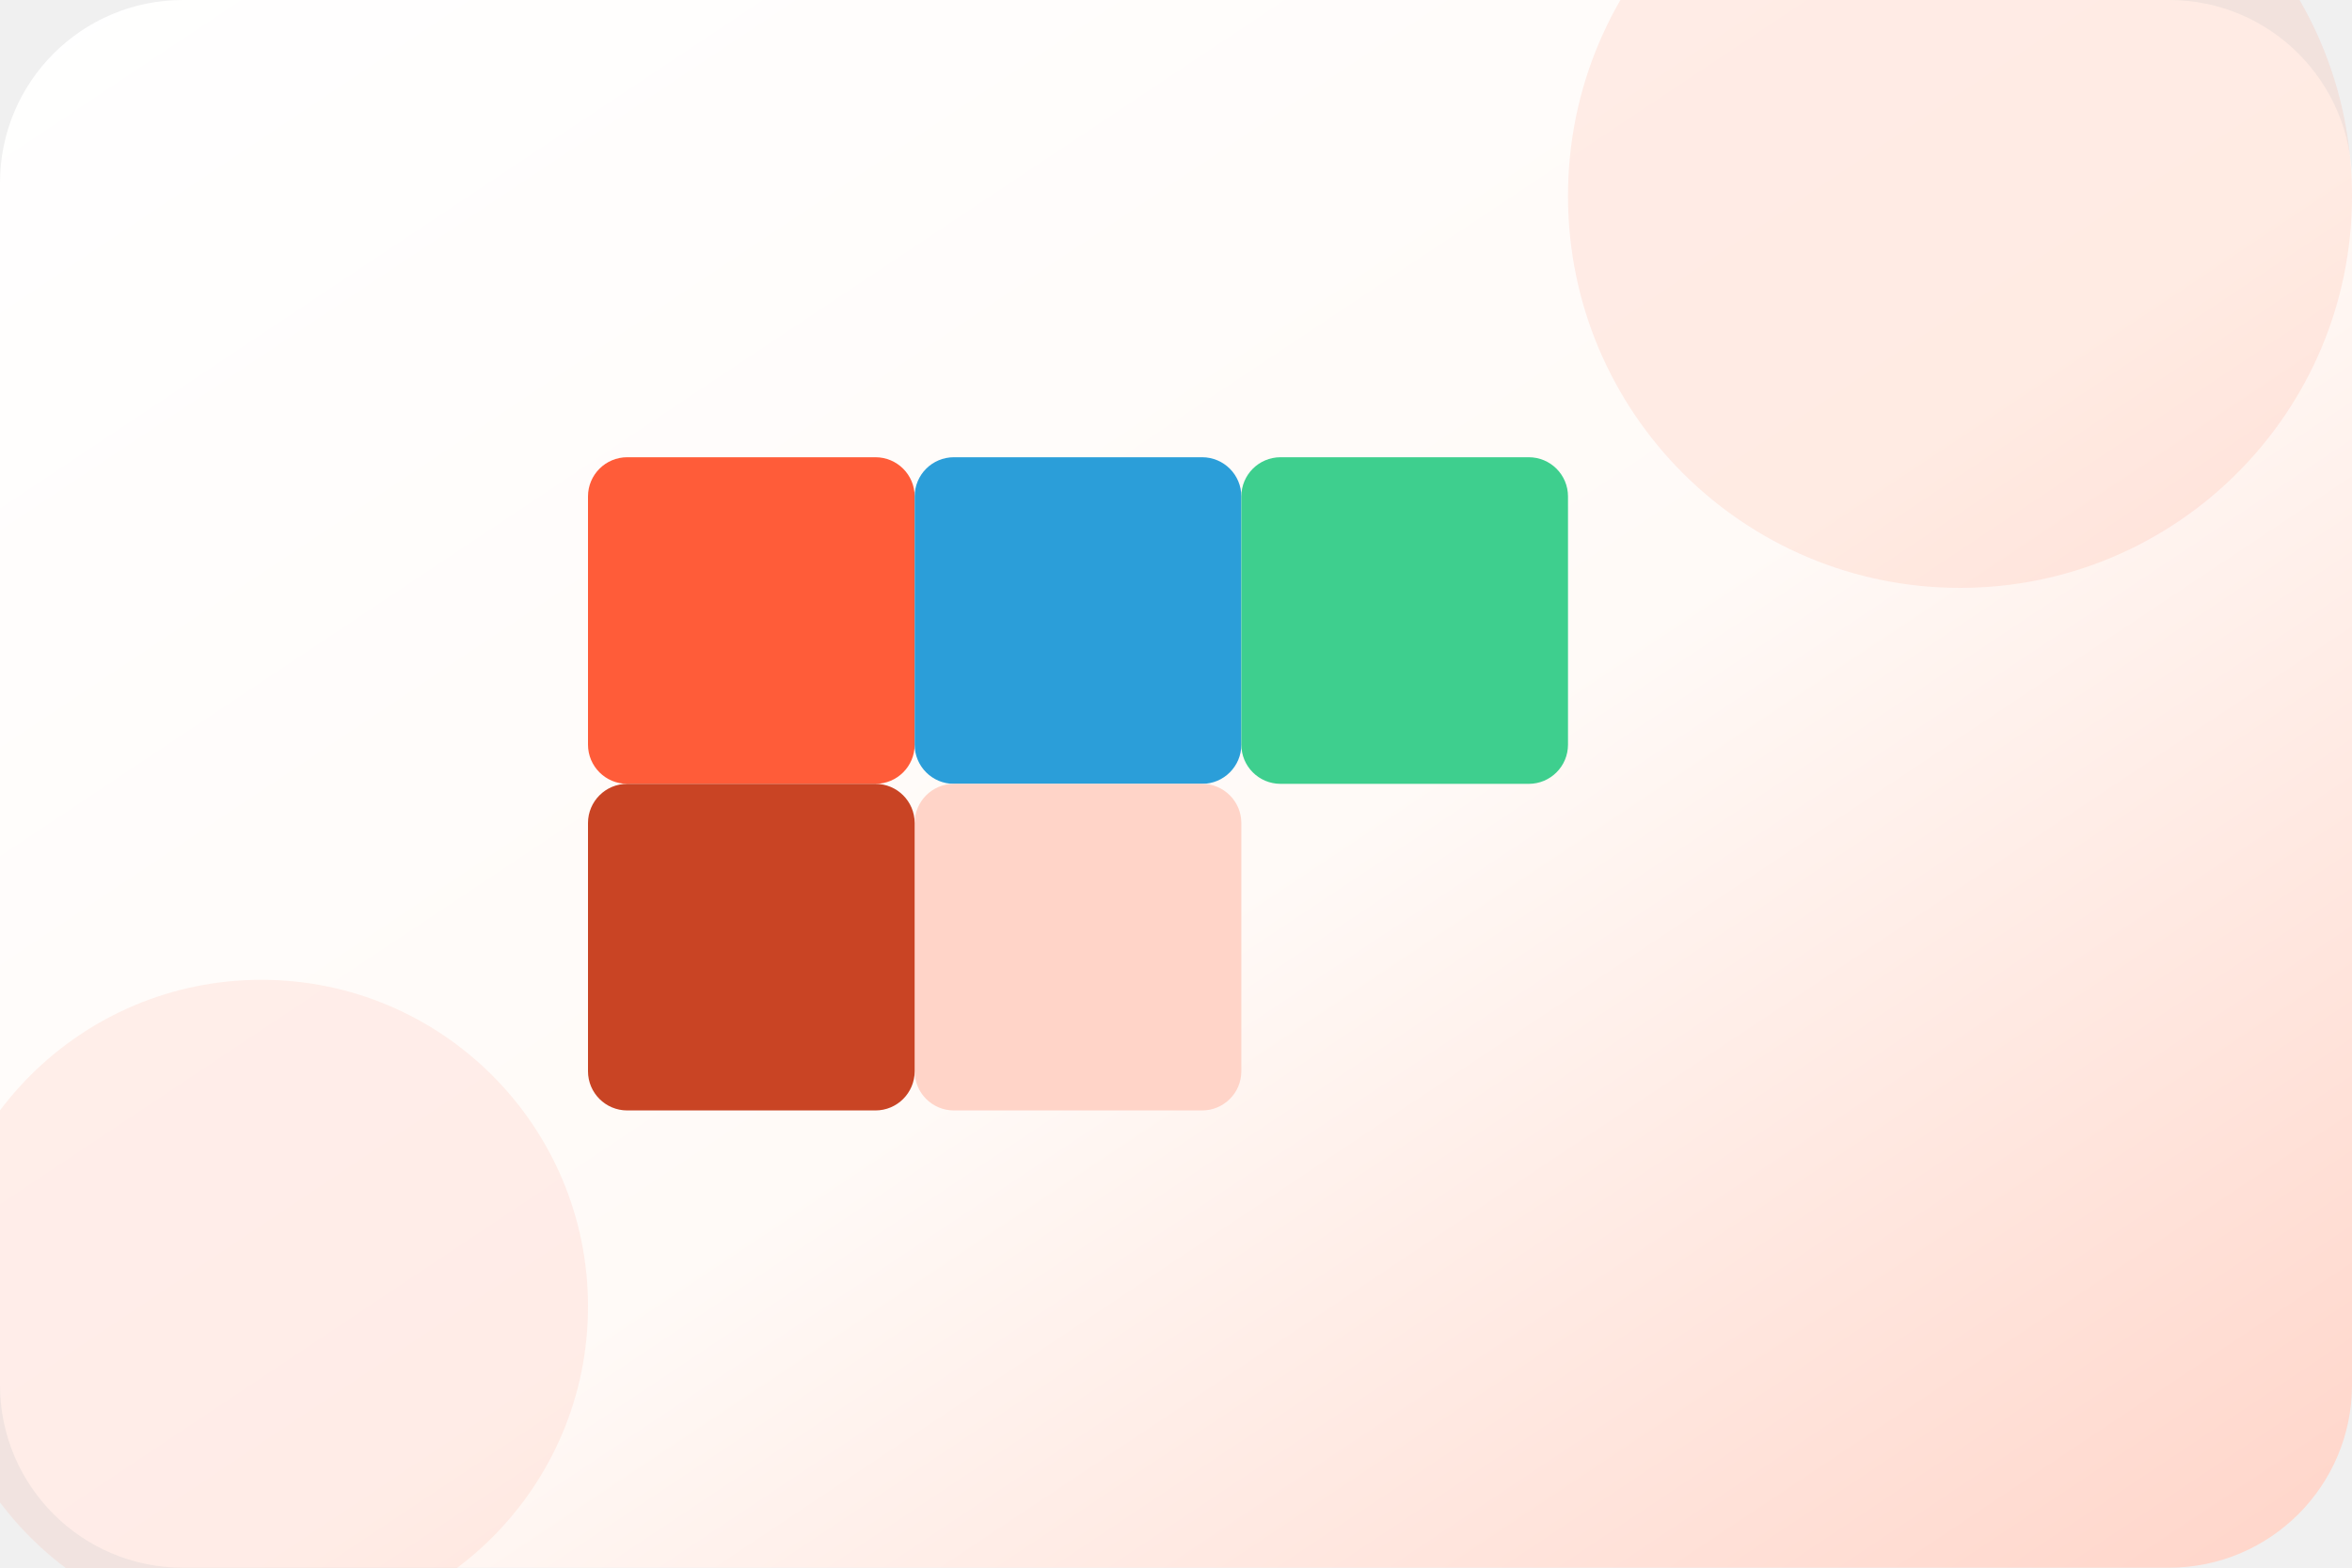
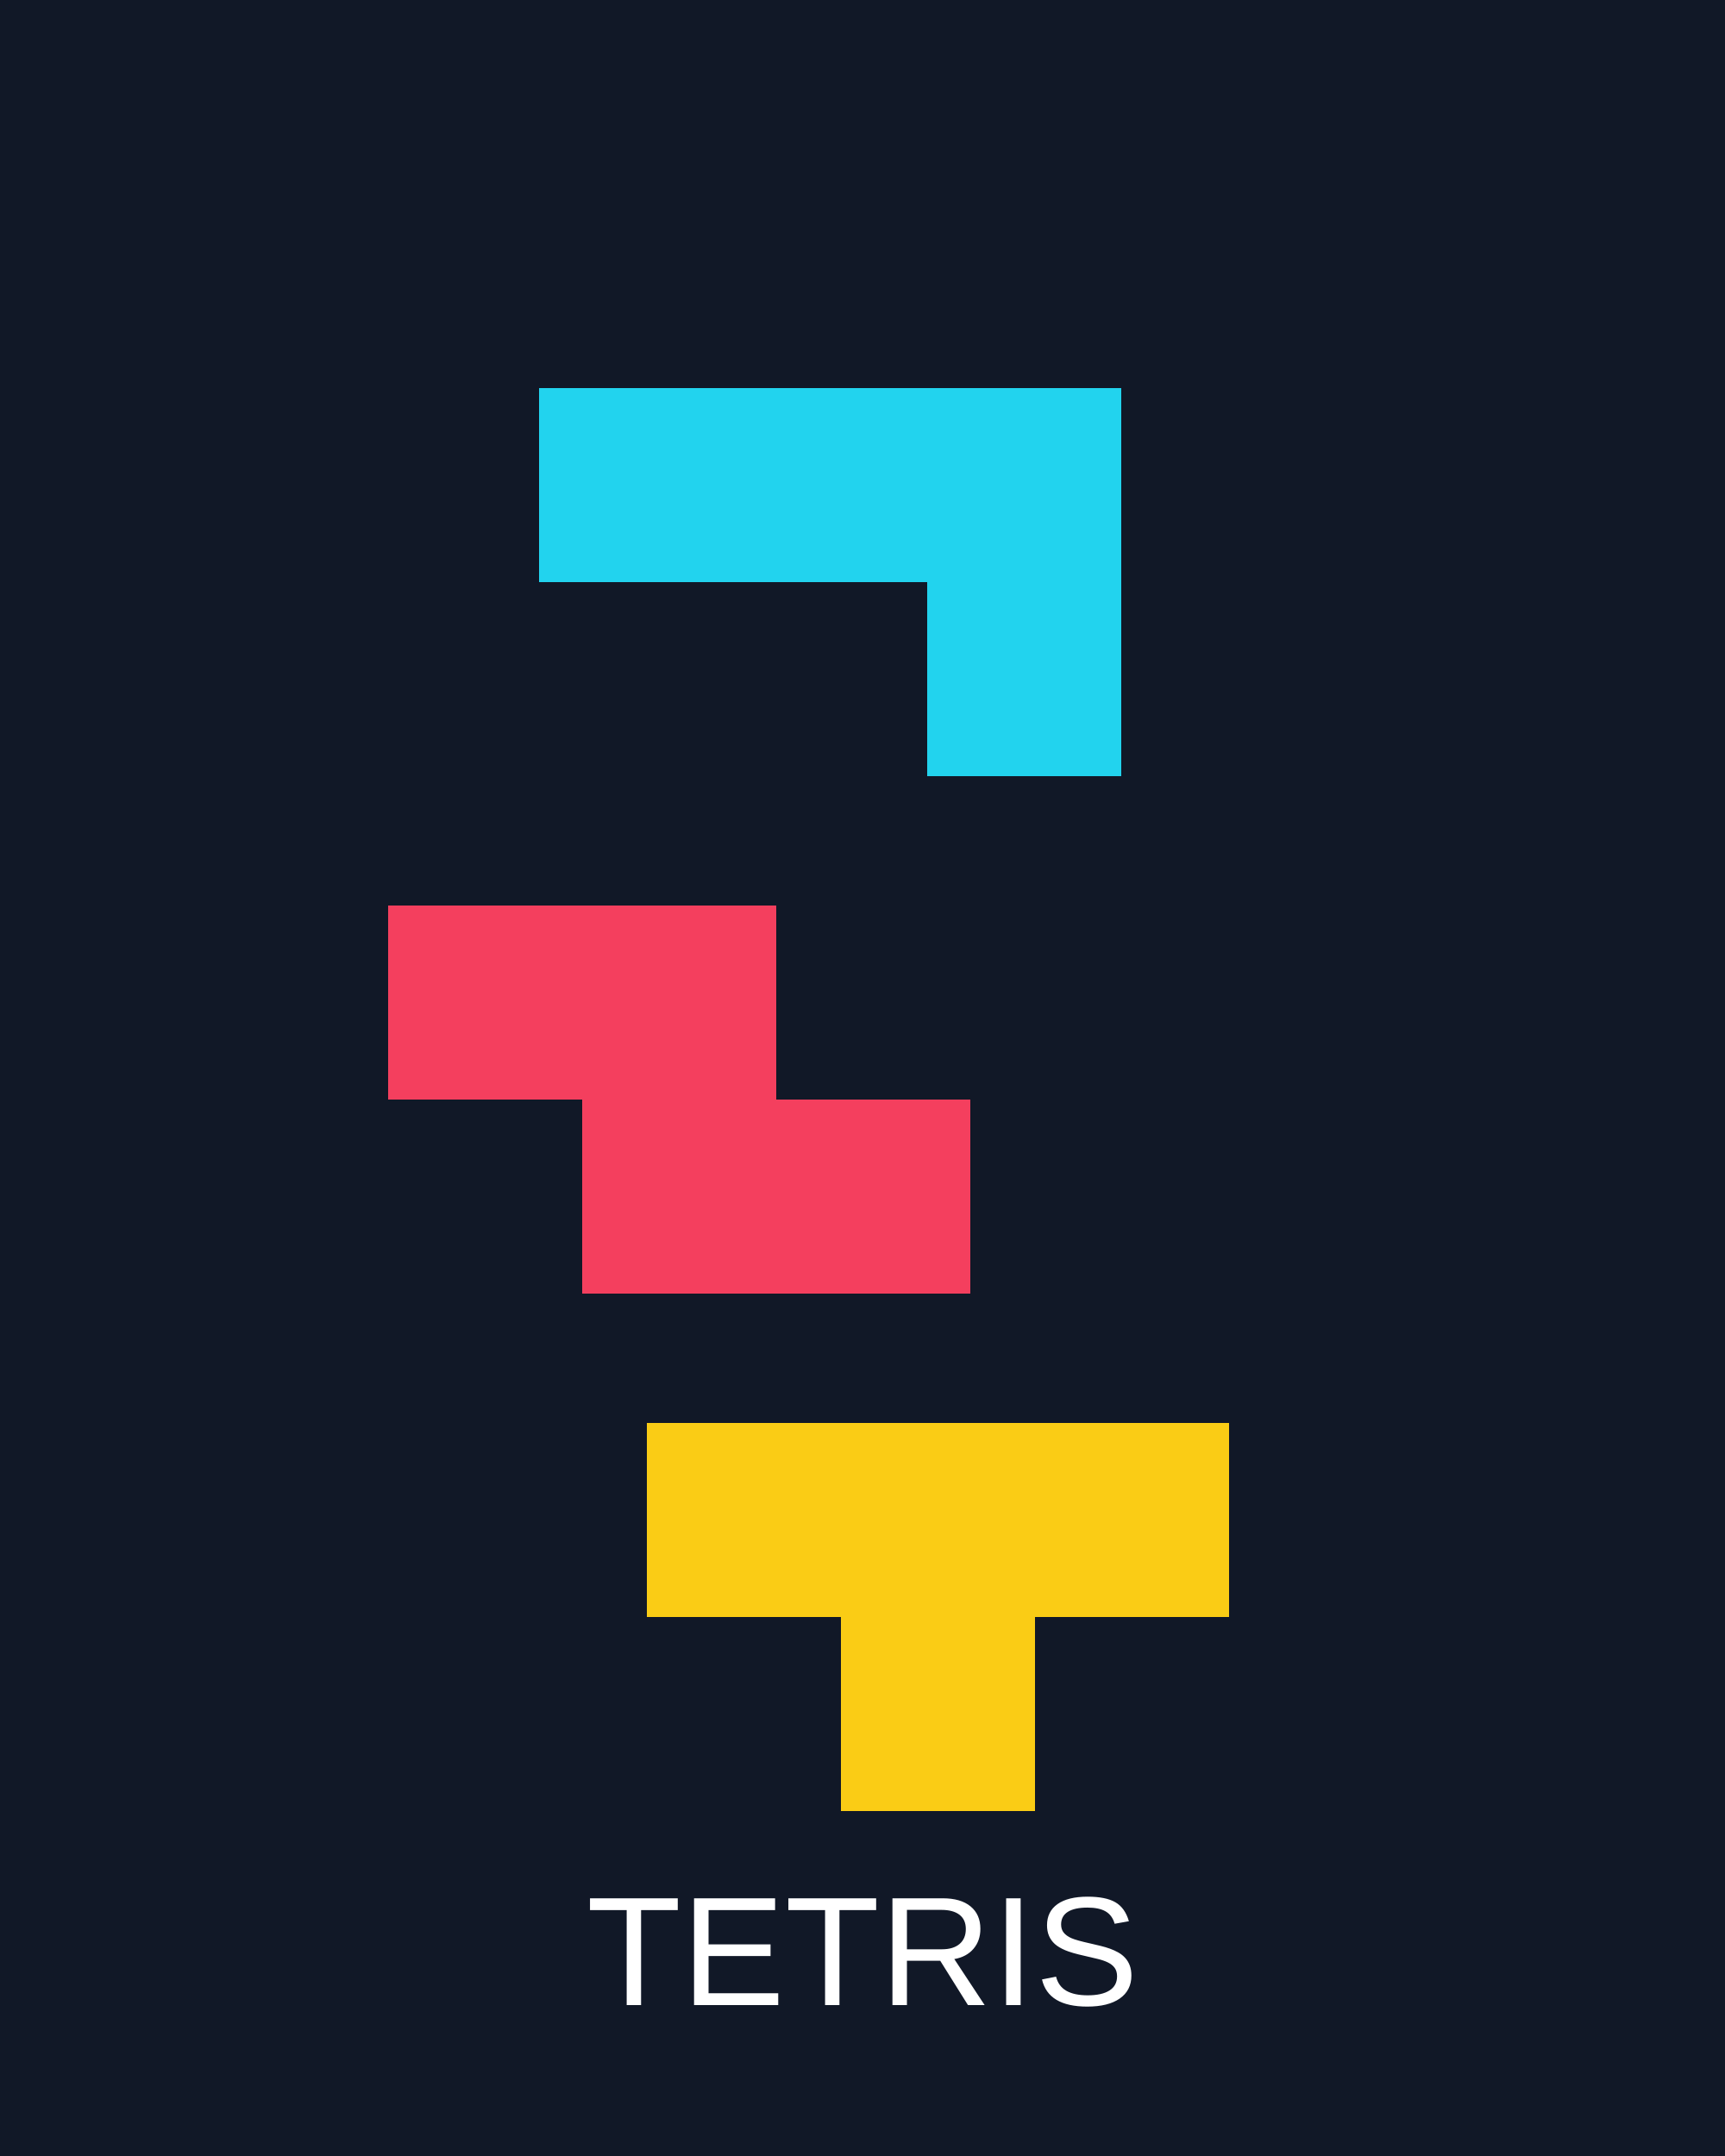
- <svg xmlns="http://www.w3.org/2000/svg" width="720" height="480" viewBox="0 0 360 240">
-   <defs>
-     <linearGradient id="bg" x1="0" y1="0" x2="1" y2="1">
-       <stop offset="0%" stop-color="#ffffff" />
-       <stop offset="55%" stop-color="#fffaf7" />
-       <stop offset="100%" stop-color="#ffd4c8" />
-     </linearGradient>
-   </defs>
-   <rect width="360" height="240" rx="28" fill="url(#bg)" />
-   <circle cx="300" cy="30" r="60" fill="#ff734f" opacity="0.12" />
-   <circle cx="40" cy="200" r="50" fill="#ff734f" opacity="0.1" />
-   <rect x="90" y="70" width="50" height="50" rx="6" fill="#ff5c39" />
-   <rect x="140" y="70" width="50" height="50" rx="6" fill="#2b9ed9" />
-   <rect x="190" y="70" width="50" height="50" rx="6" fill="#3ecf8e" />
-   <rect x="140" y="120" width="50" height="50" rx="6" fill="#ffd4c8" />
-   <rect x="90" y="120" width="50" height="50" rx="6" fill="#c94424" />
+ <svg xmlns="http://www.w3.org/2000/svg" viewBox="0 0 800 1000">
+   <rect width="800" height="1000" fill="#111827" />
+   <g>
+     <rect x="250" y="180" width="90" height="90" fill="#22d3ee" />
+     <rect x="340" y="180" width="90" height="90" fill="#22d3ee" />
+     <rect x="430" y="180" width="90" height="90" fill="#22d3ee" />
+     <rect x="430" y="270" width="90" height="90" fill="#22d3ee" />
+     <rect x="180" y="420" width="90" height="90" fill="#f43f5e" />
+     <rect x="270" y="420" width="90" height="90" fill="#f43f5e" />
+     <rect x="270" y="510" width="90" height="90" fill="#f43f5e" />
+     <rect x="360" y="510" width="90" height="90" fill="#f43f5e" />
+     <rect x="300" y="660" width="90" height="90" fill="#facc15" />
+     <rect x="390" y="660" width="90" height="90" fill="#facc15" />
+     <rect x="480" y="660" width="90" height="90" fill="#facc15" />
+     <rect x="390" y="750" width="90" height="90" fill="#facc15" />
+   </g>
+   <text x="400" y="930" text-anchor="middle" fill="white" font-family="Arial Black, Arial" font-size="72">TETRIS</text>
</svg>
